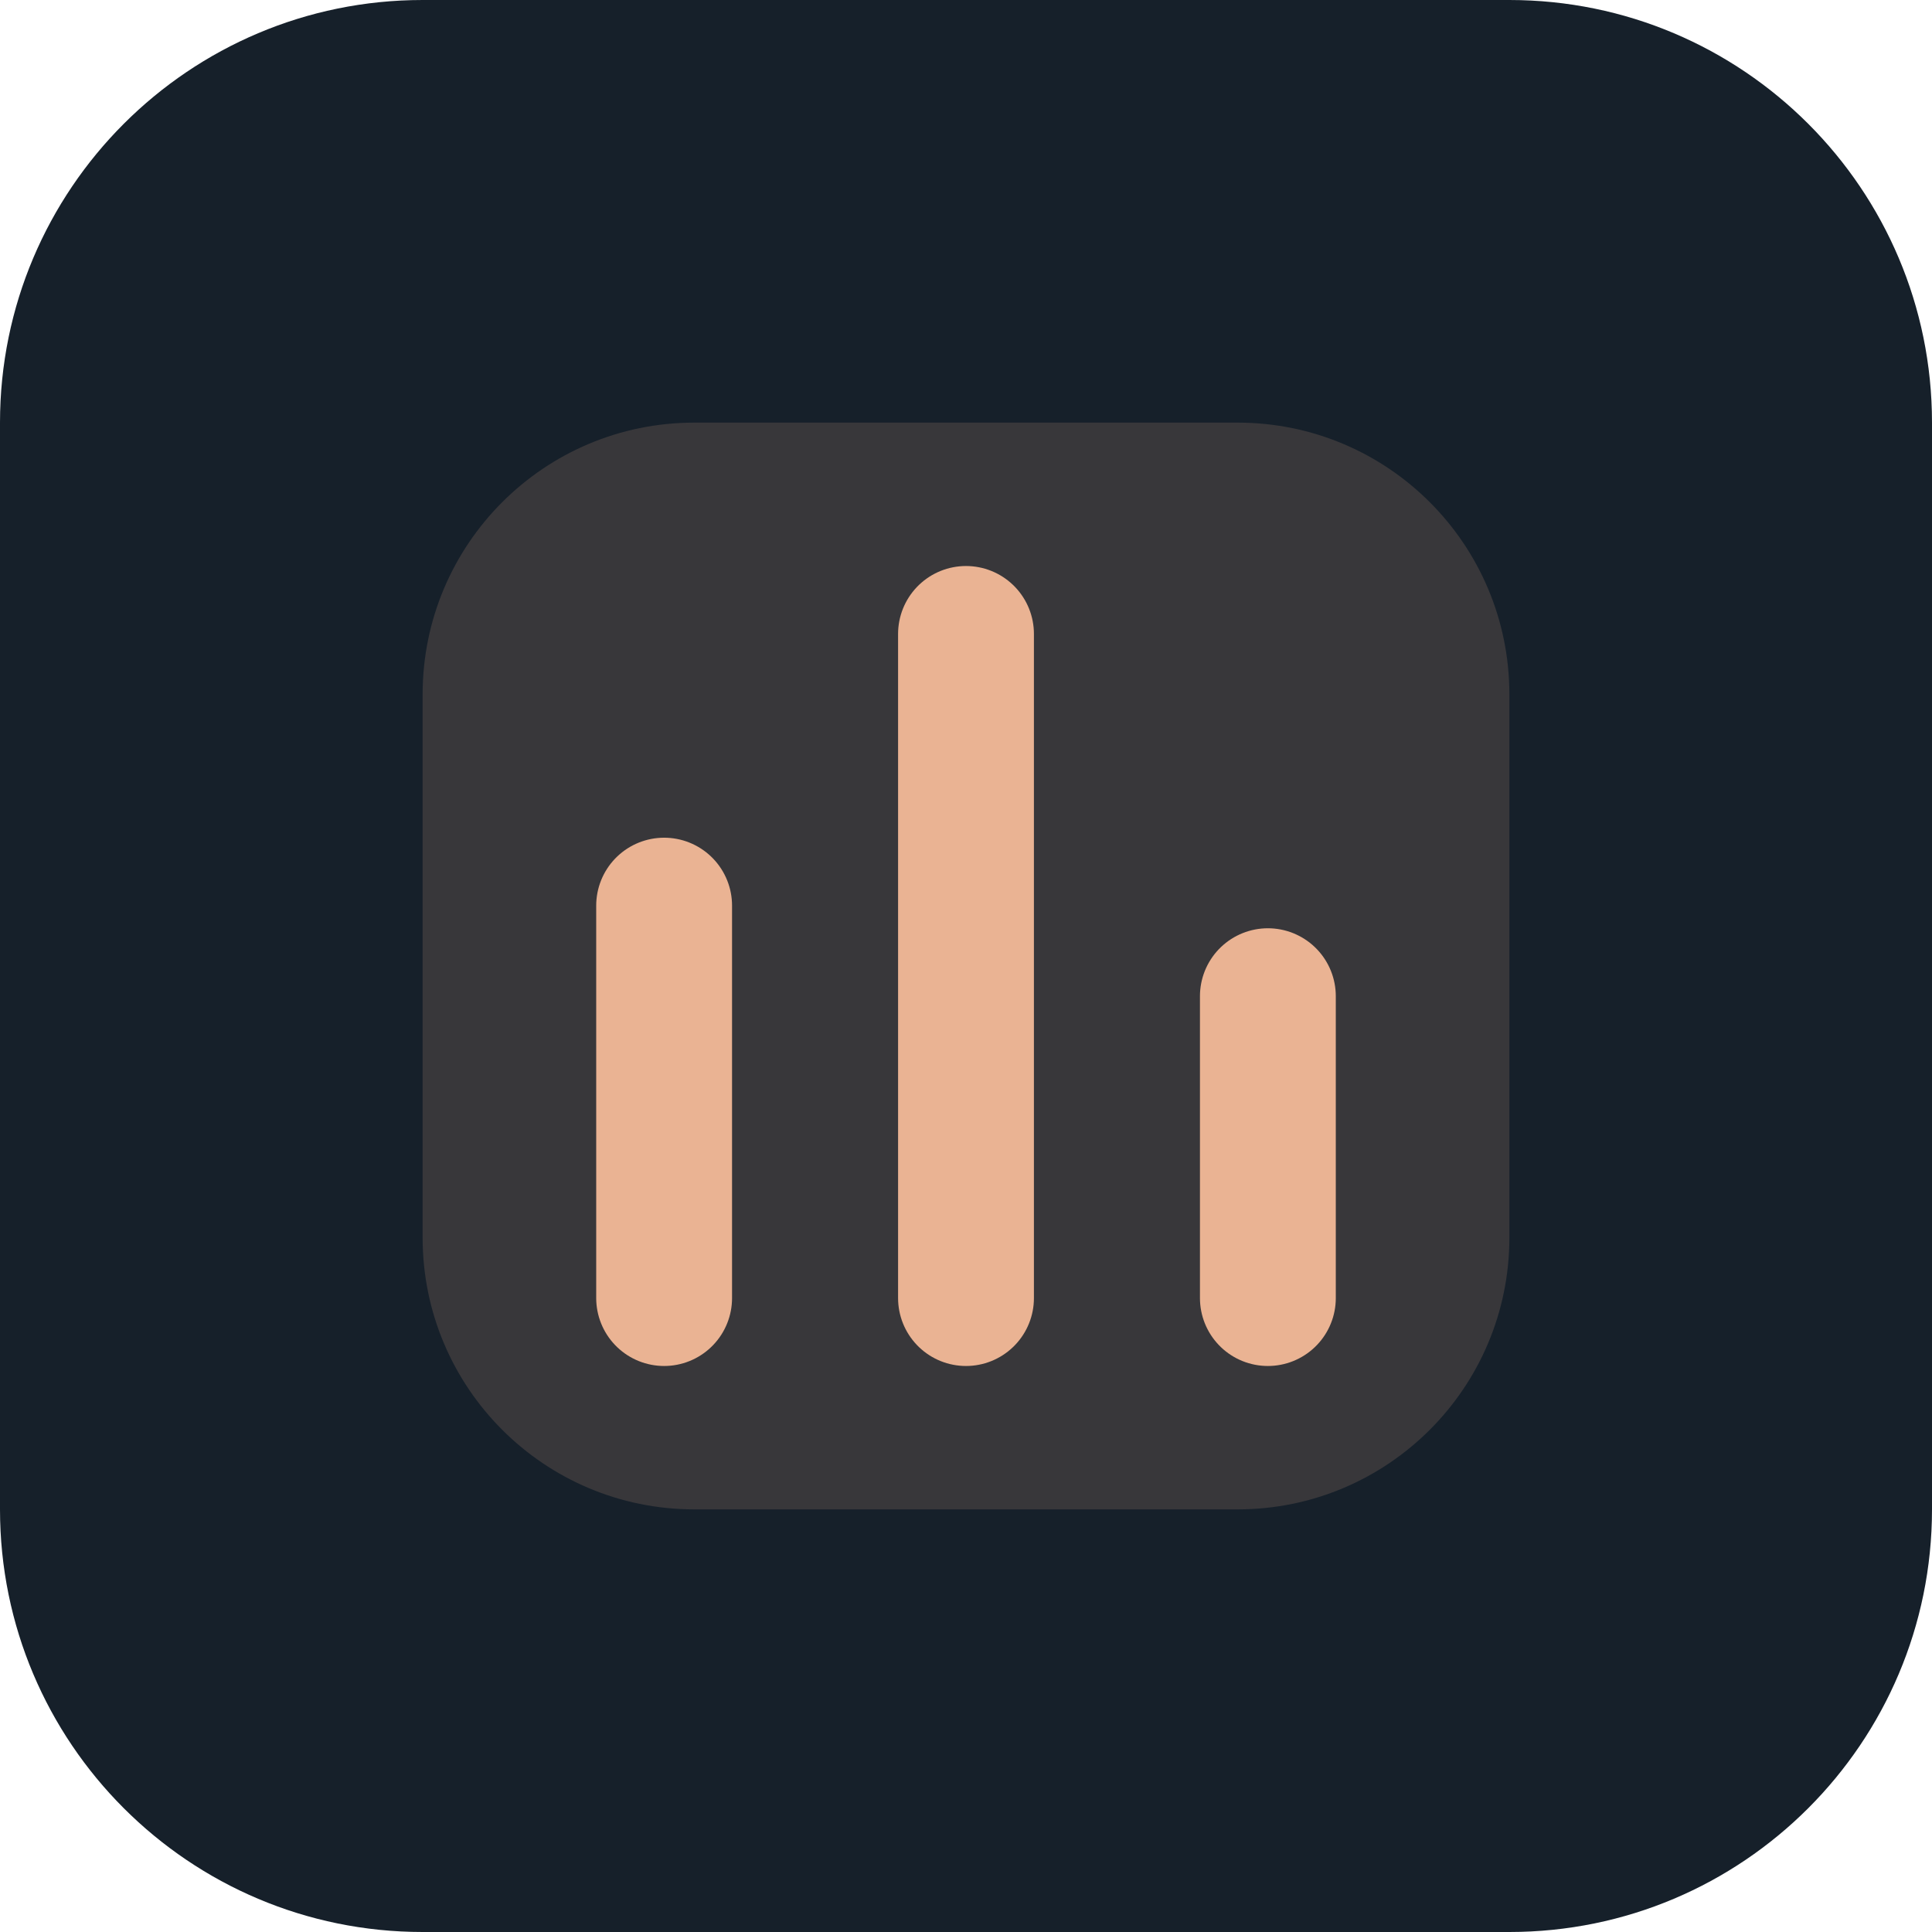
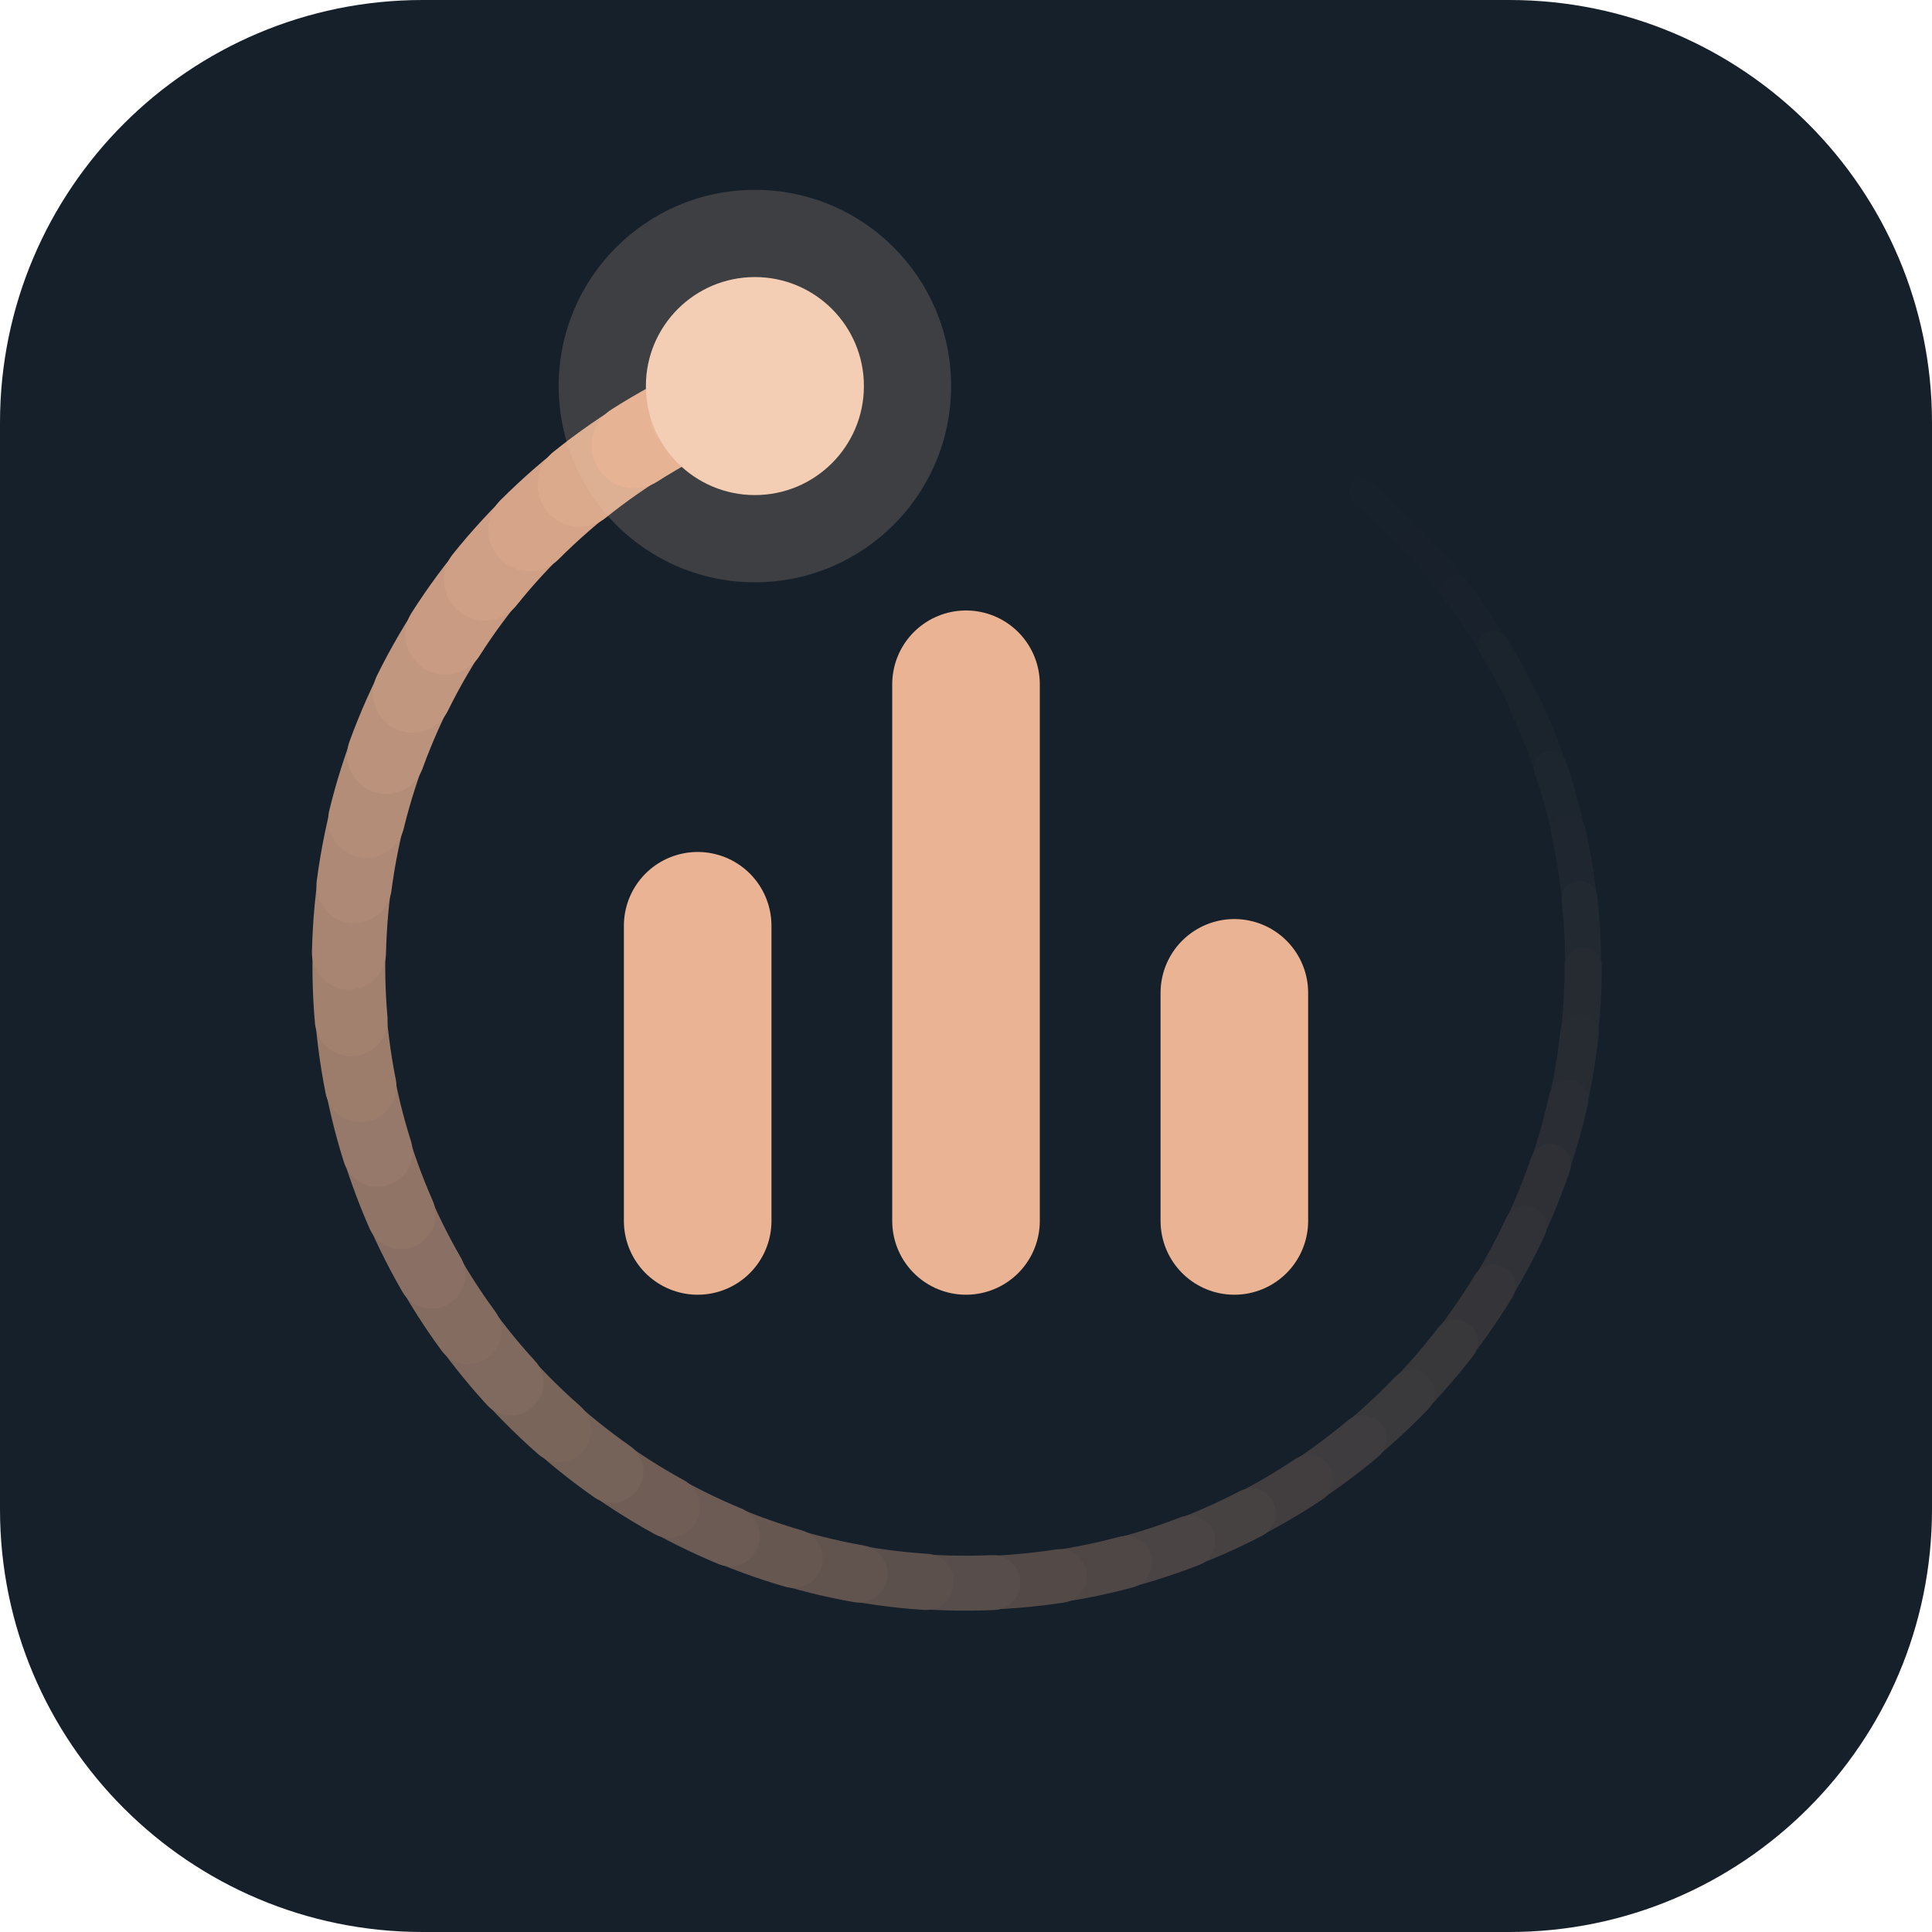
<svg xmlns="http://www.w3.org/2000/svg" viewBox="0 0 512 512">
-   <rect width="512" height="512" rx="112" fill="#16202a" />
-   <rect x="112" y="112" width="288" height="288" rx="72" fill="#EAB393" fill-opacity="0.16" />
-   <path d="M176 344V240M256 344V168M336 344v-80" stroke="#EAB393" stroke-width="36" stroke-linecap="round" fill="none" />
+   <defs>
+     <mask id="ja" maskUnits="userSpaceOnUse" x="0" y="0" width="288" height="288">
+       <rect width="288" height="288" fill="#000" />
+       <path d="M203.14 73.52Q208.14 77.72 212.50 82.59" stroke="rgb(1,1,1)" stroke-width="4.02" stroke-linecap="round" fill="none" />
+       <path d="M210.46 80.38Q214.98 85.10 218.78 90.41" stroke="rgb(2,2,2)" stroke-width="4.21" stroke-linecap="round" fill="none" />
+       <path d="M216.99 87.99Q220.97 93.18 224.17 98.87" stroke="rgb(3,3,3)" stroke-width="4.40" stroke-linecap="round" fill="none" />
+       <path d="M222.65 96.27Q226.04 101.86 228.61 107.87" stroke="rgb(5,5,5)" stroke-width="4.59" stroke-linecap="round" fill="none" />
+       <path d="M227.38 105.12Q230.14 111.04 232.04 117.29" stroke="rgb(7,7,7)" stroke-width="4.78" stroke-linecap="round" fill="none" />
+       <path d="M231.12 114.43Q233.22 120.62 234.42 127.04" stroke="rgb(9,9,9)" stroke-width="4.97" stroke-linecap="round" fill="none" />
+       <path d="M233.82 124.09Q235.23 130.47 235.73 136.98" stroke="rgb(12,12,12)" stroke-width="5.16" stroke-linecap="round" fill="none" />
+       <path d="M235.45 133.98Q236.16 140.48 235.95 147.01" stroke="rgb(15,15,15)" stroke-width="5.35" stroke-linecap="round" fill="none" />
+       <path d="M236.00 144.00Q236.00 150.53 235.08 157.00" stroke="rgb(18,18,18)" stroke-width="5.54" stroke-linecap="round" fill="none" />
+       <path d="M235.45 154.02Q234.74 160.51 233.12 166.84" stroke="rgb(21,21,21)" stroke-width="5.73" stroke-linecap="round" fill="none" />
+       <path d="M233.82 163.91Q232.40 170.29 230.10 176.41" stroke="rgb(24,24,24)" stroke-width="5.92" stroke-linecap="round" fill="none" />
+       <path d="M231.12 173.57Q229.02 179.76 226.06 185.59" stroke="rgb(28,28,28)" stroke-width="6.11" stroke-linecap="round" fill="none" />
+       <path d="M227.38 182.88Q224.62 188.80 221.05 194.28" stroke="rgb(32,32,32)" stroke-width="6.30" stroke-linecap="round" fill="none" />
+       <path d="M222.65 191.73Q219.26 197.31 215.12 202.36" stroke="rgb(36,36,36)" stroke-width="6.49" stroke-linecap="round" fill="none" />
+       <path d="M216.99 200.01Q213.01 205.19 208.34 209.76" stroke="rgb(40,40,40)" stroke-width="6.68" stroke-linecap="round" fill="none" />
+       <path d="M210.46 207.62Q205.94 212.34 200.80 216.37" stroke="rgb(44,44,44)" stroke-width="6.87" stroke-linecap="round" fill="none" />
+       <path d="M203.14 214.48Q198.13 218.68 192.58 222.13" stroke="rgb(48,48,48)" stroke-width="7.06" stroke-linecap="round" fill="none" />
+       <path d="M195.11 220.50Q189.68 224.12 183.79 226.95" stroke="rgb(53,53,53)" stroke-width="7.25" stroke-linecap="round" fill="none" />
+       <path d="M186.48 225.60Q180.68 228.62 174.52 230.79" stroke="rgb(58,58,58)" stroke-width="7.44" stroke-linecap="round" fill="none" />
+       <path d="M177.34 229.74Q171.25 232.11 164.89 233.60" stroke="rgb(63,63,63)" stroke-width="7.63" stroke-linecap="round" fill="none" />
+       <path d="M167.81 232.87Q161.50 234.56 155.01 235.34" stroke="rgb(68,68,68)" stroke-width="7.81" stroke-linecap="round" fill="none" />
+       <path d="M158.00 234.93Q151.54 235.92 145.00 235.99" stroke="rgb(73,73,73)" stroke-width="8.00" stroke-linecap="round" fill="none" />
+       <path d="M148.01 235.91Q141.49 236.20 134.98 235.56" stroke="rgb(79,79,79)" stroke-width="8.19" stroke-linecap="round" fill="none" />
+       <path d="M137.98 235.80Q131.46 235.38 125.07 234.03" stroke="rgb(84,84,84)" stroke-width="8.38" stroke-linecap="round" fill="none" />
+       <path d="M128.02 234.60Q121.59 233.47 115.38 231.43" stroke="rgb(90,90,90)" stroke-width="8.57" stroke-linecap="round" fill="none" />
+       <path d="M118.26 232.32Q111.98 230.50 106.03 227.80" stroke="rgb(96,96,96)" stroke-width="8.76" stroke-linecap="round" fill="none" />
+       <path d="M108.79 229.00Q102.76 226.50 97.13 223.17" stroke="rgb(102,102,102)" stroke-width="8.95" stroke-linecap="round" fill="none" />
+       <path d="M99.75 224.66Q94.02 221.52 88.79 217.60" stroke="rgb(108,108,108)" stroke-width="9.14" stroke-linecap="round" fill="none" />
+       <path d="M91.23 219.36Q85.88 215.61 81.11 211.15" stroke="rgb(114,114,114)" stroke-width="9.33" stroke-linecap="round" fill="none" />
+       <path d="M83.34 213.17Q78.43 208.86 74.17 203.90" stroke="rgb(120,120,120)" stroke-width="9.52" stroke-linecap="round" fill="none" />
+       <path d="M76.17 206.15Q71.76 201.34 68.07 195.94" stroke="rgb(127,127,127)" stroke-width="9.71" stroke-linecap="round" fill="none" />
+       <path d="M69.81 198.40Q65.94 193.13 62.86 187.37" stroke="rgb(133,133,133)" stroke-width="9.90" stroke-linecap="round" fill="none" />
+       <path d="M64.33 190.00Q61.06 184.34 58.62 178.28" stroke="rgb(140,140,140)" stroke-width="10.09" stroke-linecap="round" fill="none" />
+       <path d="M59.79 181.05Q57.16 175.07 55.40 168.78" stroke="rgb(147,147,147)" stroke-width="10.28" stroke-linecap="round" fill="none" />
+       <path d="M56.26 171.66Q54.29 165.43 53.23 158.99" stroke="rgb(154,154,154)" stroke-width="10.47" stroke-linecap="round" fill="none" />
+       <path d="M53.77 161.95Q52.49 155.54 52.14 149.02" stroke="rgb(161,161,161)" stroke-width="10.66" stroke-linecap="round" fill="none" />
+       <path d="M52.35 152.02Q51.78 145.51 52.14 138.98" stroke="rgb(168,168,168)" stroke-width="10.85" stroke-linecap="round" fill="none" />
+       <path d="M52.02 141.99Q52.17 135.46 53.23 129.01" stroke="rgb(175,175,175)" stroke-width="11.04" stroke-linecap="round" fill="none" />
+       <path d="M52.79 131.99Q53.64 125.51 55.40 119.22" stroke="rgb(183,183,183)" stroke-width="11.23" stroke-linecap="round" fill="none" />
+       <path d="M54.64 122.13Q56.19 115.79 58.62 109.72" stroke="rgb(190,190,190)" stroke-width="11.42" stroke-linecap="round" fill="none" />
+       <path d="M57.55 112.53Q59.78 106.39 62.86 100.63" stroke="rgb(198,198,198)" stroke-width="11.61" stroke-linecap="round" fill="none" />
+       <path d="M61.49 103.31Q64.38 97.45 68.07 92.06" stroke="rgb(206,206,206)" stroke-width="11.80" stroke-linecap="round" fill="none" />
+       <path d="M66.41 94.57Q69.92 89.06 74.17 84.10" stroke="rgb(214,214,214)" stroke-width="11.99" stroke-linecap="round" fill="none" />
+       <path d="M72.25 86.42Q76.34 81.32 81.11 76.85" stroke="rgb(222,222,222)" stroke-width="12.18" stroke-linecap="round" fill="none" />
+       <path d="M78.95 78.95Q83.57 74.33 88.79 70.40" stroke="rgb(230,230,230)" stroke-width="12.36" stroke-linecap="round" fill="none" />
+       <path d="M86.42 72.25Q91.51 68.16 97.13 64.83" stroke="rgb(238,238,238)" stroke-width="12.55" stroke-linecap="round" fill="none" />
+       <path d="M94.57 66.41Q100.08 62.90 106.03 60.20" stroke="rgb(247,247,247)" stroke-width="12.74" stroke-linecap="round" fill="none" />
+       <path d="M103.31 61.49Q110.59 58.11 112.53 57.55" stroke="rgb(255,255,255)" stroke-width="12.93" stroke-linecap="round" fill="none" />
+     </mask>
+   </defs>
+   <rect width="512" height="512" rx="112" fill="#16202A" />
+   <g transform="scale(1.7778)">
+     <rect width="288" height="288" fill="#EAB393" mask="url(#ja)" />
+     <circle cx="112.53" cy="57.55" r="29.25" fill="#F3CDB4" fill-opacity=".18" />
+     <circle cx="112.53" cy="57.55" r="16.25" fill="#F3CDB4" />
+     <path d="M104 182V138M144 182V102M184 182V148" stroke="#EAB393" stroke-width="22" stroke-linecap="round" fill="none" />
+   </g>
</svg>
